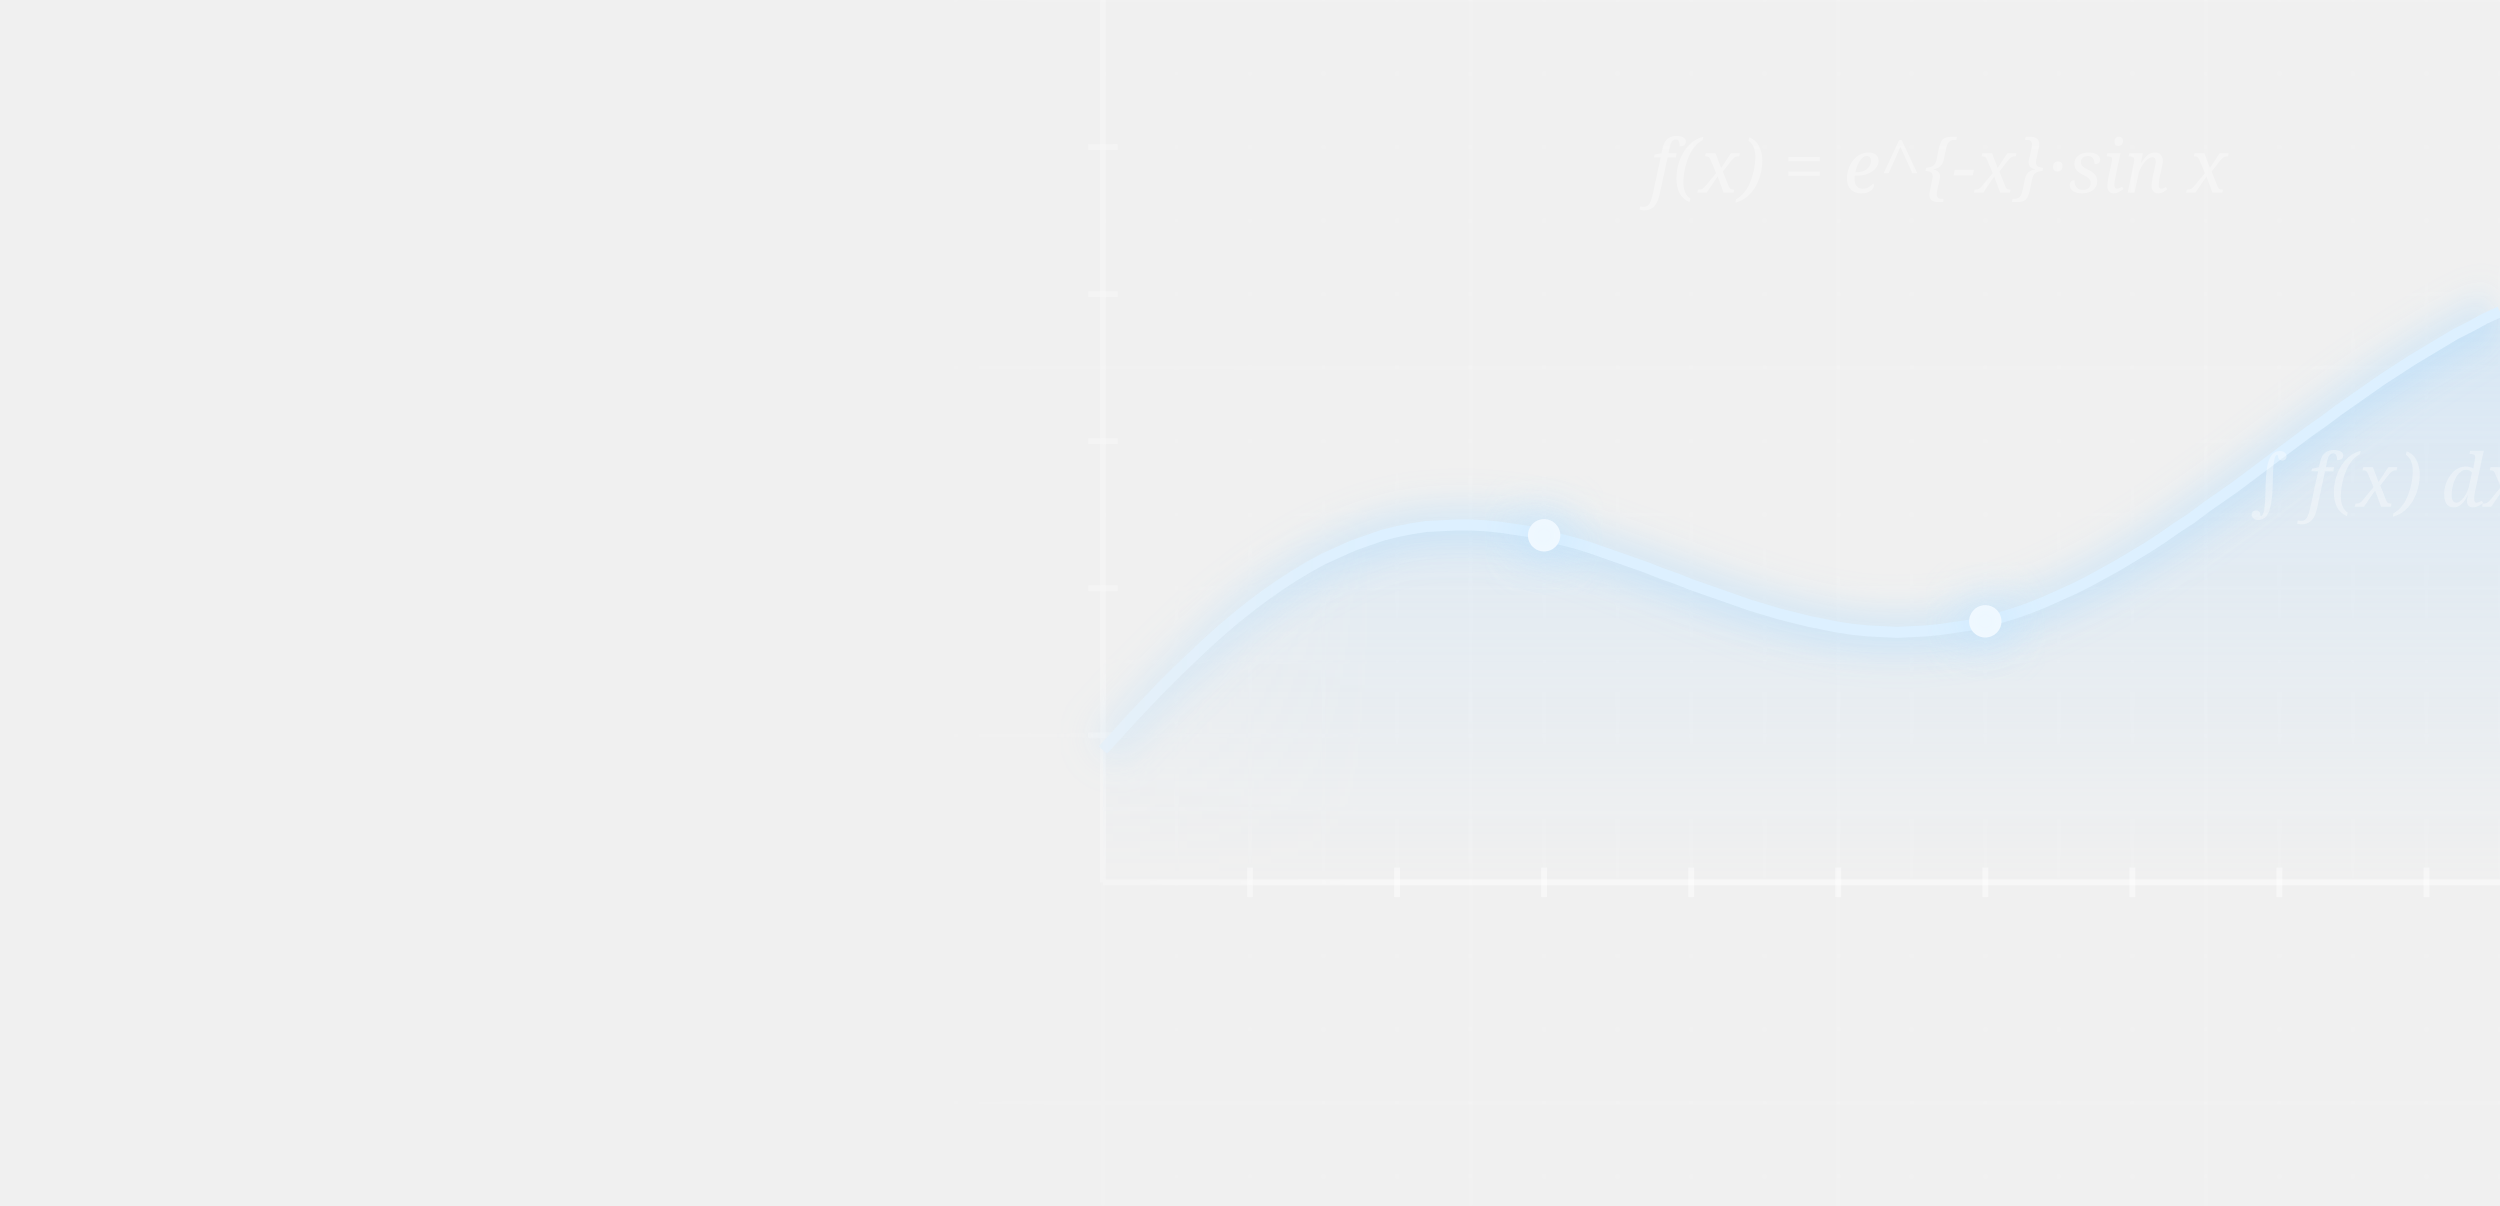
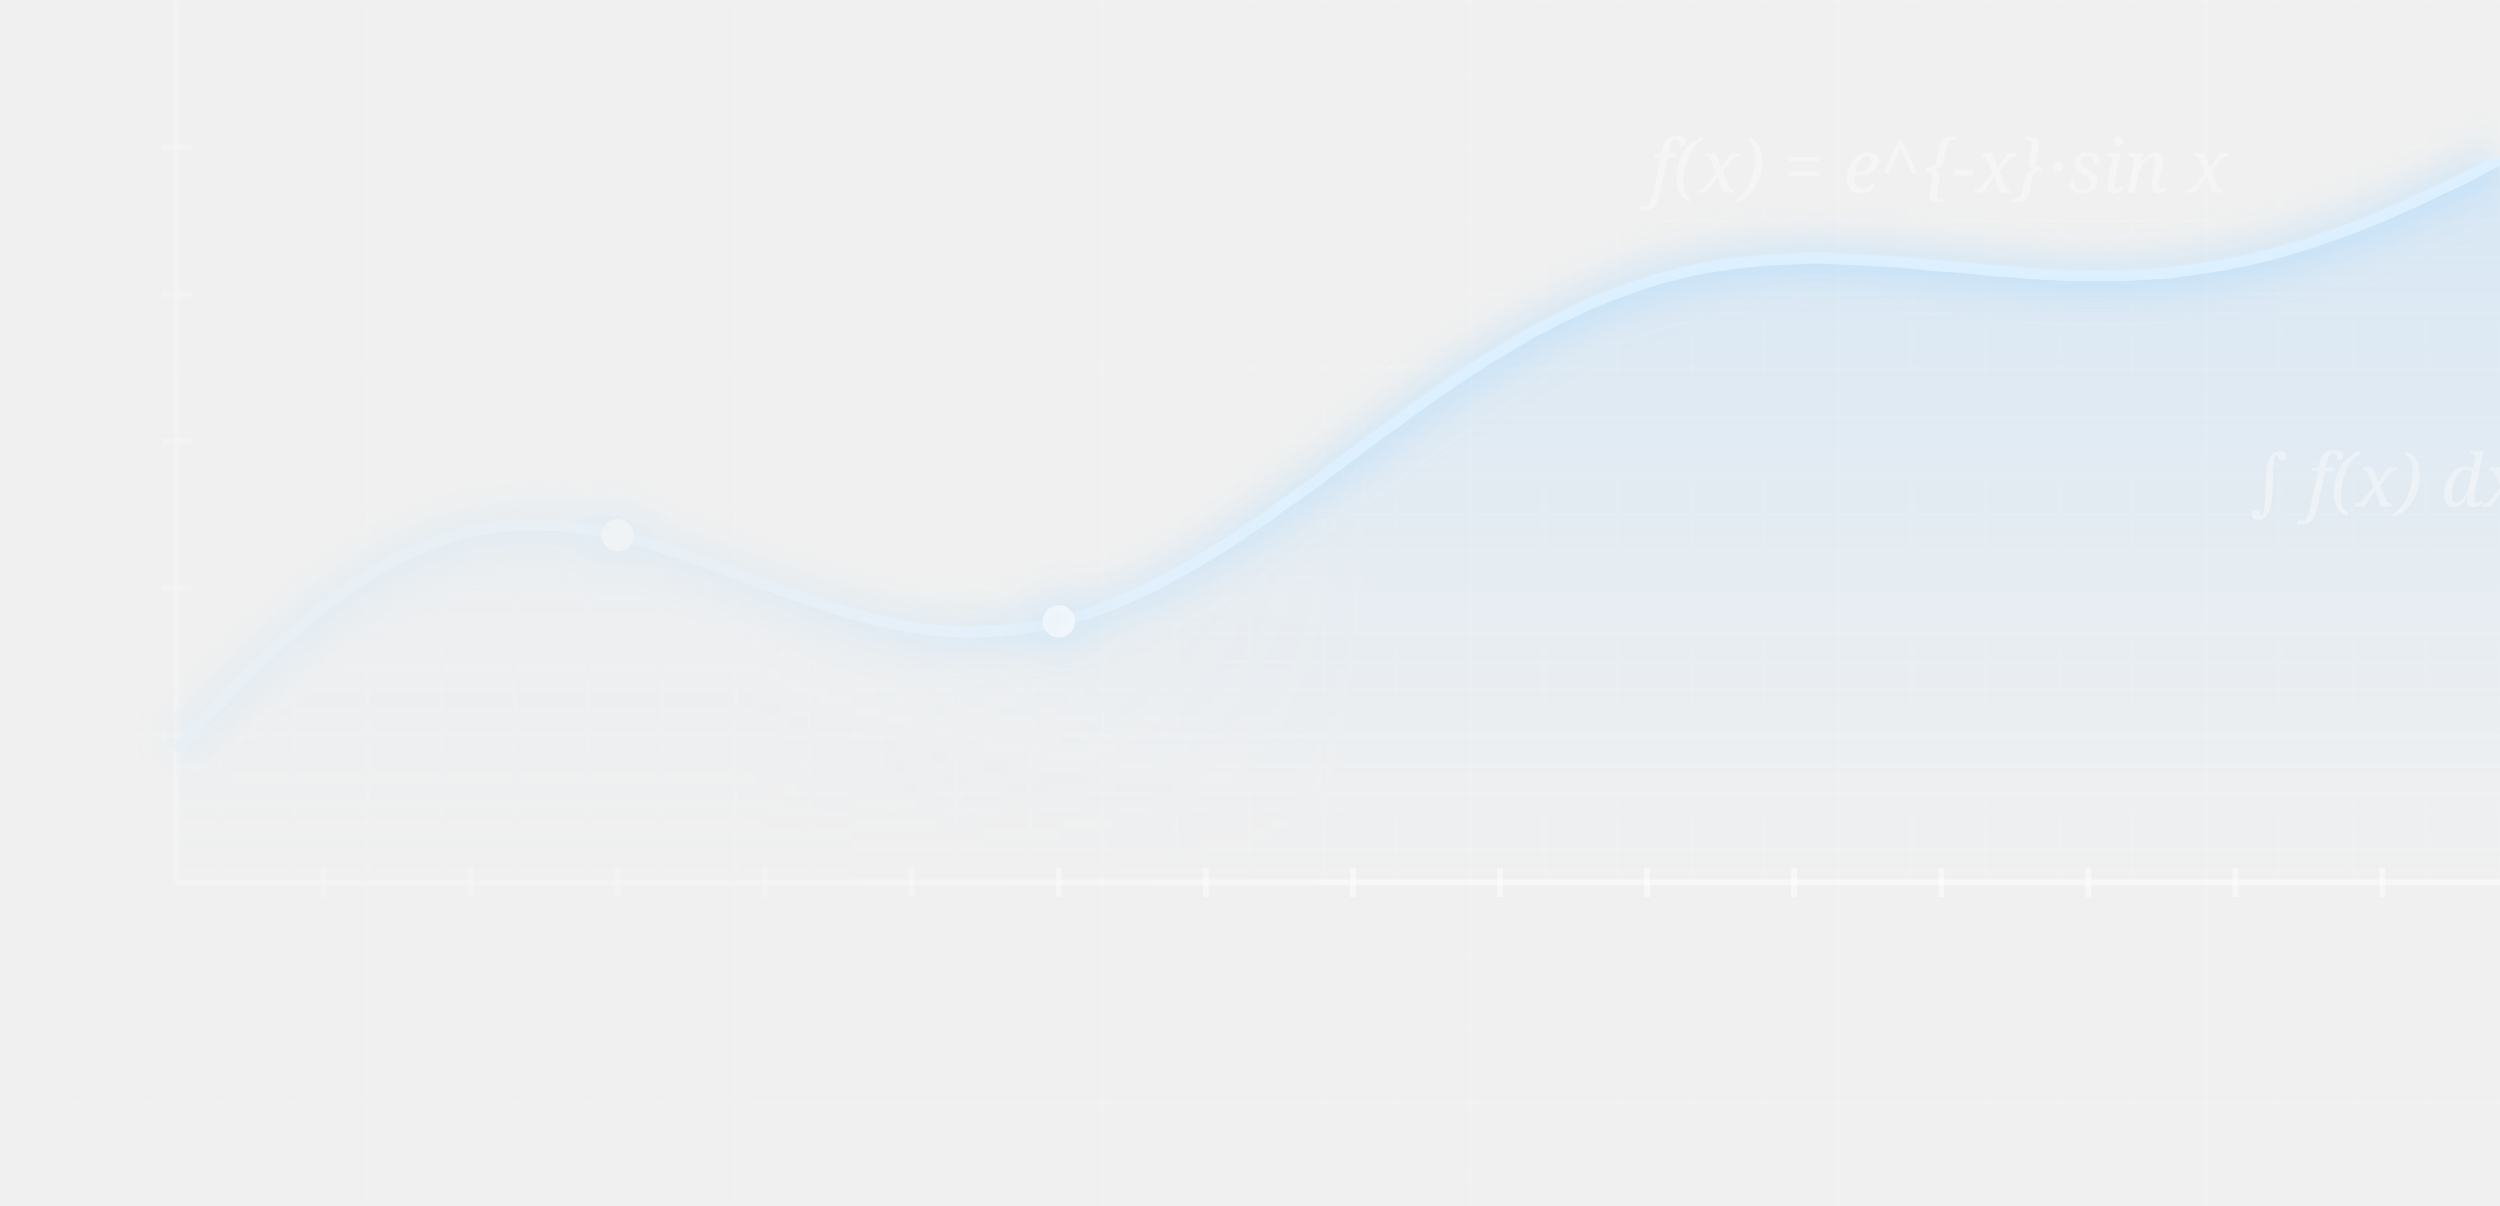
<svg xmlns="http://www.w3.org/2000/svg" viewBox="0 0 340 164" preserveAspectRatio="xMidYMax slice">
  <defs>
    <linearGradient id="m" x1="0" x2="1">
-       <stop offset=".3" stop-color="#fff" stop-opacity="0" />
+       <stop offset=".3" stop-color="#fff" stop-opacity=".4" />
      <stop offset=".55" stop-color="#fff" />
    </linearGradient>
    <mask id="k">
      <rect width="340" height="200" fill="url(#m)" />
    </mask>
    <filter id="b" x="-30%" y="-30%" width="160%" height="160%">
      <feGaussianBlur stdDeviation="2.4" />
    </filter>
    <linearGradient id="a" x1="0" y1="0" x2="0" y2="1">
      <stop offset="0" stop-color="#9FD3FF" stop-opacity=".3" />
      <stop offset="1" stop-color="#9FD3FF" stop-opacity="0" />
    </linearGradient>
  </defs>
  <g mask="url(#k)">
    <g stroke="#FFFFFF" stroke-width=".5">
      <path d="M0 0V164" stroke-opacity=".09" />
      <path d="M10 0V164" stroke-opacity=".035" />
      <path d="M20 0V164" stroke-opacity=".035" />
      <path d="M30 0V164" stroke-opacity=".035" />
      <path d="M40 0V164" stroke-opacity=".035" />
      <path d="M50 0V164" stroke-opacity=".09" />
      <path d="M60 0V164" stroke-opacity=".035" />
      <path d="M70 0V164" stroke-opacity=".035" />
      <path d="M80 0V164" stroke-opacity=".035" />
      <path d="M90 0V164" stroke-opacity=".035" />
      <path d="M100 0V164" stroke-opacity=".09" />
      <path d="M110 0V164" stroke-opacity=".035" />
      <path d="M120 0V164" stroke-opacity=".035" />
      <path d="M130 0V164" stroke-opacity=".035" />
      <path d="M140 0V164" stroke-opacity=".035" />
      <path d="M150 0V164" stroke-opacity=".09" />
      <path d="M160 0V164" stroke-opacity=".035" />
      <path d="M170 0V164" stroke-opacity=".035" />
      <path d="M180 0V164" stroke-opacity=".035" />
      <path d="M190 0V164" stroke-opacity=".035" />
      <path d="M200 0V164" stroke-opacity=".09" />
      <path d="M210 0V164" stroke-opacity=".035" />
      <path d="M220 0V164" stroke-opacity=".035" />
      <path d="M230 0V164" stroke-opacity=".035" />
      <path d="M240 0V164" stroke-opacity=".035" />
      <path d="M250 0V164" stroke-opacity=".09" />
      <path d="M260 0V164" stroke-opacity=".035" />
      <path d="M270 0V164" stroke-opacity=".035" />
      <path d="M280 0V164" stroke-opacity=".035" />
      <path d="M290 0V164" stroke-opacity=".035" />
      <path d="M300 0V164" stroke-opacity=".09" />
      <path d="M310 0V164" stroke-opacity=".035" />
      <path d="M320 0V164" stroke-opacity=".035" />
      <path d="M330 0V164" stroke-opacity=".035" />
      <path d="M340 0V164" stroke-opacity=".035" />
      <path d="M0 0H340" stroke-opacity=".09" />
      <path d="M0 10H340" stroke-opacity=".035" />
      <path d="M0 20H340" stroke-opacity=".035" />
      <path d="M0 30H340" stroke-opacity=".035" />
      <path d="M0 40H340" stroke-opacity=".035" />
      <path d="M0 50H340" stroke-opacity=".09" />
      <path d="M0 60H340" stroke-opacity=".035" />
      <path d="M0 70H340" stroke-opacity=".035" />
      <path d="M0 80H340" stroke-opacity=".035" />
      <path d="M0 90H340" stroke-opacity=".035" />
      <path d="M0 100H340" stroke-opacity=".09" />
      <path d="M0 110H340" stroke-opacity=".035" />
      <path d="M0 120H340" stroke-opacity=".035" />
      <path d="M0 130H340" stroke-opacity=".035" />
      <path d="M0 140H340" stroke-opacity=".035" />
      <path d="M0 150H340" stroke-opacity=".09" />
      <path d="M0 160H340" stroke-opacity=".035" />
    </g>
    <g stroke="#FFFFFF" stroke-opacity=".45" stroke-width=".8">
-       <path d="M150 120H340M150 120V0" />
-       <path d="M170 118v4" />
-       <path d="M190 118v4" />
-       <path d="M210 118v4" />
-       <path d="M230 118v4" />
-       <path d="M250 118v4" />
-       <path d="M270 118v4" />
-       <path d="M290 118v4" />
-       <path d="M310 118v4" />
-       <path d="M330 118v4" />
-       <path d="M148 100h4" />
-       <path d="M148 80h4" />
-       <path d="M148 60h4" />
-       <path d="M148 40h4" />
-       <path d="M148 20h4" />
+       <path d="M24 120H340M24 120V0" />
+       <path d="M44 118v4" />
+       <path d="M64 118v4" />
+       <path d="M84 118v4" />
+       <path d="M104 118v4" />
+       <path d="M124 118v4" />
+       <path d="M144 118v4" />
+       <path d="M164 118v4" />
+       <path d="M184 118v4" />
+       <path d="M204 118v4" />
+       <path d="M224 118v4" />
+       <path d="M244 118v4" />
+       <path d="M264 118v4" />
+       <path d="M284 118v4" />
+       <path d="M304 118v4" />
+       <path d="M324 118v4" />
+       <path d="M22 100h4" />
+       <path d="M22 80h4" />
+       <path d="M22 60h4" />
+       <path d="M22 40h4" />
+       <path d="M22 20h4" />
    </g>
-     <polygon points="150,102 152,99.8 154,97.6 156,95.5 158,93.4 160,91.4 162,89.5 164,87.6 166,85.8 168,84.1 170,82.5 172,81 174,79.6 176,78.3 178,77.1 180,76 182,75.1 184,74.2 186,73.5 188,72.8 190,72.3 192,71.9 194,71.6 196,71.5 198,71.4 200,71.4 202,71.5 204,71.7 206,72 208,72.3 210,72.8 212,73.3 214,73.8 216,74.4 218,75.1 220,75.8 222,76.5 224,77.2 226,78 228,78.7 230,79.5 232,80.2 234,80.9 236,81.6 238,82.3 240,82.9 242,83.5 244,84 246,84.5 248,84.9 250,85.3 252,85.6 254,85.8 256,85.9 258,86 260,85.9 262,85.8 264,85.6 266,85.3 268,85 270,84.5 272,84 274,83.4 276,82.7 278,81.9 280,81 282,80.1 284,79.1 286,78 288,76.9 290,75.7 292,74.5 294,73.2 296,71.8 298,70.5 300,69 302,67.6 304,66.2 306,64.7 308,63.2 310,61.7 312,60.2 314,58.7 316,57.3 318,55.8 320,54.4 322,53 324,51.6 326,50.3 328,49 330,47.8 332,46.6 334,45.4 336,44.4 338,43.3 340,42.4 340,120 150,120" fill="url(#a)" />
-     <polyline points="150,102 152,99.8 154,97.6 156,95.5 158,93.4 160,91.4 162,89.5 164,87.6 166,85.8 168,84.1 170,82.5 172,81 174,79.6 176,78.3 178,77.1 180,76 182,75.1 184,74.2 186,73.5 188,72.8 190,72.3 192,71.9 194,71.6 196,71.5 198,71.4 200,71.4 202,71.5 204,71.7 206,72 208,72.3 210,72.8 212,73.3 214,73.8 216,74.4 218,75.1 220,75.8 222,76.5 224,77.2 226,78 228,78.7 230,79.5 232,80.2 234,80.9 236,81.6 238,82.3 240,82.9 242,83.5 244,84 246,84.5 248,84.9 250,85.3 252,85.6 254,85.8 256,85.9 258,86 260,85.9 262,85.8 264,85.6 266,85.3 268,85 270,84.5 272,84 274,83.4 276,82.7 278,81.9 280,81 282,80.1 284,79.1 286,78 288,76.9 290,75.7 292,74.5 294,73.2 296,71.8 298,70.5 300,69 302,67.6 304,66.2 306,64.7 308,63.2 310,61.7 312,60.2 314,58.7 316,57.3 318,55.8 320,54.4 322,53 324,51.6 326,50.3 328,49 330,47.8 332,46.6 334,45.4 336,44.4 338,43.3 340,42.4" fill="none" stroke="#9FD3FF" stroke-width="5" stroke-opacity=".35" filter="url(#b)" />
-     <polyline points="150,102 152,99.8 154,97.6 156,95.5 158,93.4 160,91.4 162,89.5 164,87.6 166,85.8 168,84.1 170,82.5 172,81 174,79.6 176,78.3 178,77.1 180,76 182,75.1 184,74.2 186,73.5 188,72.8 190,72.3 192,71.9 194,71.6 196,71.5 198,71.4 200,71.4 202,71.5 204,71.7 206,72 208,72.3 210,72.8 212,73.3 214,73.8 216,74.4 218,75.1 220,75.8 222,76.5 224,77.2 226,78 228,78.7 230,79.5 232,80.2 234,80.9 236,81.6 238,82.3 240,82.9 242,83.5 244,84 246,84.5 248,84.9 250,85.3 252,85.6 254,85.8 256,85.9 258,86 260,85.9 262,85.8 264,85.6 266,85.3 268,85 270,84.5 272,84 274,83.4 276,82.7 278,81.9 280,81 282,80.1 284,79.1 286,78 288,76.9 290,75.7 292,74.5 294,73.2 296,71.8 298,70.5 300,69 302,67.6 304,66.2 306,64.7 308,63.2 310,61.7 312,60.2 314,58.7 316,57.3 318,55.8 320,54.4 322,53 324,51.6 326,50.3 328,49 330,47.8 332,46.6 334,45.4 336,44.4 338,43.3 340,42.4" fill="none" stroke="#DDF0FF" stroke-width="1.5" />
-     <circle cx="210" cy="72.8" r="2.2" fill="#FFFFFF" />
-     <circle cx="210" cy="72.8" r="5" fill="#BFE3FF" fill-opacity=".3" filter="url(#b)" />
-     <circle cx="270" cy="84.5" r="2.2" fill="#FFFFFF" />
-     <circle cx="270" cy="84.5" r="5" fill="#BFE3FF" fill-opacity=".3" filter="url(#b)" />
+     <polygon points="24,102 26,99.8 28,97.6 30,95.5 32,93.4 34,91.4 36,89.5 38,87.6 40,85.8 42,84.1 44,82.5 46,81 48,79.6 50,78.3 52,77.1 54,76 56,75.1 58,74.2 60,73.5 62,72.8 64,72.3 66,71.9 68,71.6 70,71.5 72,71.4 74,71.4 76,71.5 78,71.7 80,72 82,72.3 84,72.8 86,73.3 88,73.8 90,74.4 92,75.1 94,75.8 96,76.5 98,77.2 100,78 102,78.7 104,79.5 106,80.2 108,80.9 110,81.6 112,82.3 114,82.9 116,83.5 118,84 120,84.5 122,84.9 124,85.3 126,85.6 128,85.8 130,85.9 132,86 134,85.9 136,85.8 138,85.6 140,85.3 142,85 144,84.5 146,84 148,83.4 150,82.7 152,81.9 154,81 156,80.1 158,79.1 160,78 162,76.9 164,75.7 166,74.5 168,73.2 170,71.8 172,70.5 174,69 176,67.6 178,66.2 180,64.7 182,63.2 184,61.7 186,60.2 188,58.7 190,57.3 192,55.8 194,54.4 196,53 198,51.6 200,50.3 202,49 204,47.8 206,46.6 208,45.4 210,44.4 212,43.3 214,42.4 216,41.4 218,40.6 220,39.8 222,39.1 224,38.4 226,37.8 228,37.3 230,36.8 232,36.4 234,36.1 236,35.8 238,35.6 240,35.4 242,35.3 244,35.2 246,35.1 248,35.1 250,35.2 252,35.3 254,35.4 256,35.5 258,35.6 260,35.8 262,36 264,36.2 266,36.3 268,36.5 270,36.7 272,36.9 274,37 276,37.2 278,37.3 280,37.4 282,37.5 284,37.5 286,37.5 288,37.5 290,37.4 292,37.3 294,37.2 296,37 298,36.7 300,36.4 302,36.1 304,35.7 306,35.3 308,34.8 310,34.3 312,33.7 314,33.1 316,32.4 318,31.7 320,31 322,30.2 324,29.4 326,28.5 328,27.6 330,26.7 332,25.7 334,24.8 336,23.8 338,22.7 340,21.7 340,120 24,120" fill="url(#a)" />
+     <polyline points="24,102 26,99.8 28,97.6 30,95.5 32,93.4 34,91.4 36,89.5 38,87.6 40,85.8 42,84.1 44,82.5 46,81 48,79.6 50,78.3 52,77.1 54,76 56,75.1 58,74.2 60,73.5 62,72.8 64,72.3 66,71.9 68,71.6 70,71.5 72,71.4 74,71.4 76,71.5 78,71.7 80,72 82,72.3 84,72.8 86,73.3 88,73.8 90,74.4 92,75.1 94,75.8 96,76.5 98,77.2 100,78 102,78.7 104,79.5 106,80.2 108,80.9 110,81.6 112,82.3 114,82.9 116,83.5 118,84 120,84.5 122,84.9 124,85.3 126,85.6 128,85.8 130,85.9 132,86 134,85.9 136,85.8 138,85.6 140,85.3 142,85 144,84.5 146,84 148,83.4 150,82.7 152,81.9 154,81 156,80.1 158,79.1 160,78 162,76.9 164,75.7 166,74.5 168,73.2 170,71.8 172,70.5 174,69 176,67.6 178,66.2 180,64.7 182,63.2 184,61.7 186,60.2 188,58.7 190,57.3 192,55.8 194,54.4 196,53 198,51.6 200,50.3 202,49 204,47.8 206,46.6 208,45.4 210,44.4 212,43.3 214,42.4 216,41.4 218,40.6 220,39.8 222,39.1 224,38.4 226,37.8 228,37.3 230,36.8 232,36.4 234,36.1 236,35.8 238,35.6 240,35.4 242,35.3 244,35.2 246,35.1 248,35.1 250,35.2 252,35.3 254,35.4 256,35.5 258,35.6 260,35.8 262,36 264,36.2 266,36.3 268,36.5 270,36.7 272,36.9 274,37 276,37.2 278,37.3 280,37.4 282,37.5 284,37.5 286,37.5 288,37.5 290,37.4 292,37.3 294,37.2 296,37 298,36.7 300,36.4 302,36.1 304,35.7 306,35.3 308,34.8 310,34.3 312,33.7 314,33.1 316,32.4 318,31.7 320,31 322,30.2 324,29.4 326,28.5 328,27.6 330,26.7 332,25.7 334,24.8 336,23.8 338,22.7 340,21.7" fill="none" stroke="#9FD3FF" stroke-width="5" stroke-opacity=".35" filter="url(#b)" />
+     <polyline points="24,102 26,99.8 28,97.6 30,95.5 32,93.4 34,91.4 36,89.5 38,87.6 40,85.8 42,84.1 44,82.5 46,81 48,79.6 50,78.3 52,77.1 54,76 56,75.1 58,74.2 60,73.5 62,72.8 64,72.3 66,71.9 68,71.6 70,71.5 72,71.4 74,71.4 76,71.5 78,71.7 80,72 82,72.3 84,72.8 86,73.3 88,73.8 90,74.4 92,75.1 94,75.8 96,76.5 98,77.2 100,78 102,78.7 104,79.5 106,80.2 108,80.9 110,81.6 112,82.3 114,82.9 116,83.5 118,84 120,84.5 122,84.9 124,85.3 126,85.6 128,85.8 130,85.9 132,86 134,85.9 136,85.8 138,85.6 140,85.3 142,85 144,84.5 146,84 148,83.4 150,82.7 152,81.9 154,81 156,80.1 158,79.1 160,78 162,76.9 164,75.7 166,74.5 168,73.2 170,71.8 172,70.5 174,69 176,67.6 178,66.2 180,64.7 182,63.2 184,61.7 186,60.2 188,58.7 190,57.3 192,55.8 194,54.4 196,53 198,51.6 200,50.3 202,49 204,47.8 206,46.6 208,45.4 210,44.4 212,43.3 214,42.4 216,41.4 218,40.6 220,39.8 222,39.1 224,38.4 226,37.8 228,37.3 230,36.8 232,36.4 234,36.1 236,35.8 238,35.6 240,35.4 242,35.3 244,35.2 246,35.1 248,35.1 250,35.2 252,35.3 254,35.4 256,35.5 258,35.6 260,35.8 262,36 264,36.2 266,36.3 268,36.5 270,36.7 272,36.9 274,37 276,37.2 278,37.3 280,37.4 282,37.5 284,37.5 286,37.5 288,37.5 290,37.4 292,37.3 294,37.2 296,37 298,36.7 300,36.4 302,36.1 304,35.7 306,35.3 308,34.8 310,34.3 312,33.7 314,33.1 316,32.4 318,31.7 320,31 322,30.2 324,29.4 326,28.5 328,27.6 330,26.7 332,25.7 334,24.8 336,23.8 338,22.7 340,21.7" fill="none" stroke="#DDF0FF" stroke-width="1.5" />
+     <circle cx="84" cy="72.8" r="2.2" fill="#FFFFFF" />
+     <circle cx="84" cy="72.8" r="5" fill="#BFE3FF" fill-opacity=".3" filter="url(#b)" />
+     <circle cx="144" cy="84.5" r="2.2" fill="#FFFFFF" />
+     <circle cx="144" cy="84.5" r="5" fill="#BFE3FF" fill-opacity=".3" filter="url(#b)" />
    <g fill="#FFFFFF" fill-opacity=".35">
      <text x="224.4" y="26.2" font-size="10" font-family="Georgia, serif" font-style="italic">f(x) = e^{-x}·sin x</text>
      <text x="306" y="68.9" font-size="10" font-family="Georgia, serif" font-style="italic">∫ f(x) dx</text>
    </g>
  </g>
</svg>
